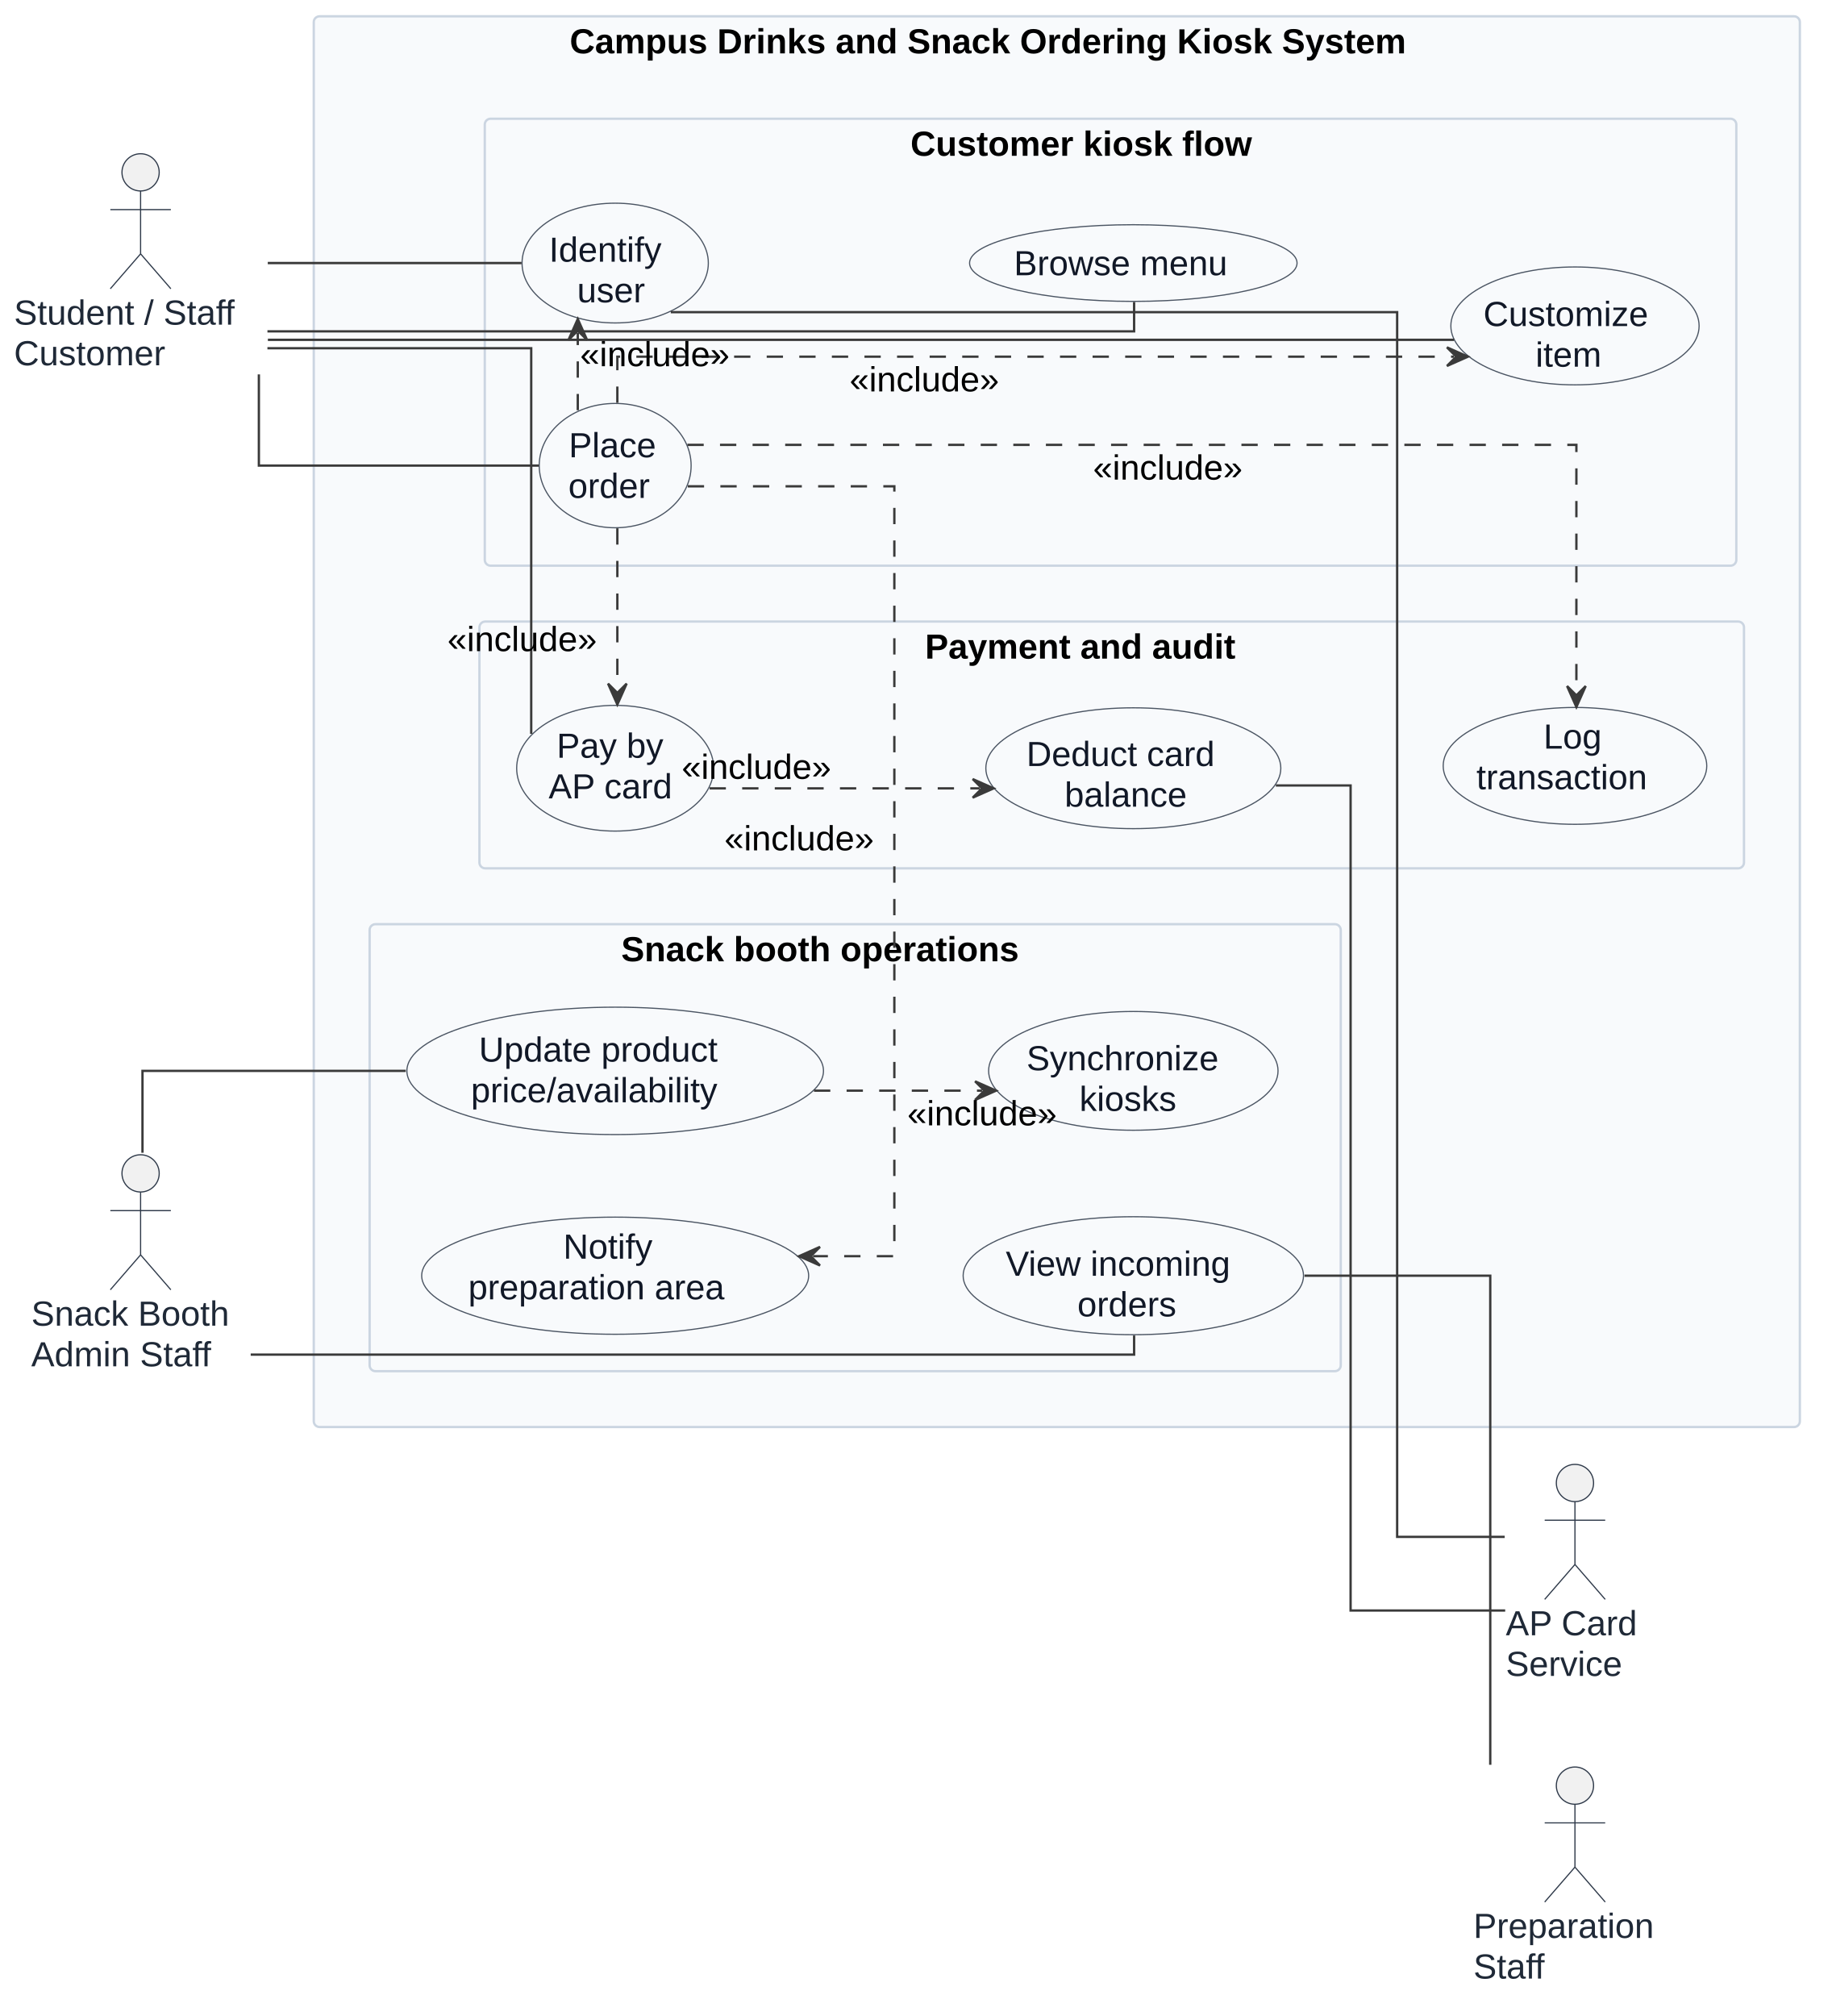
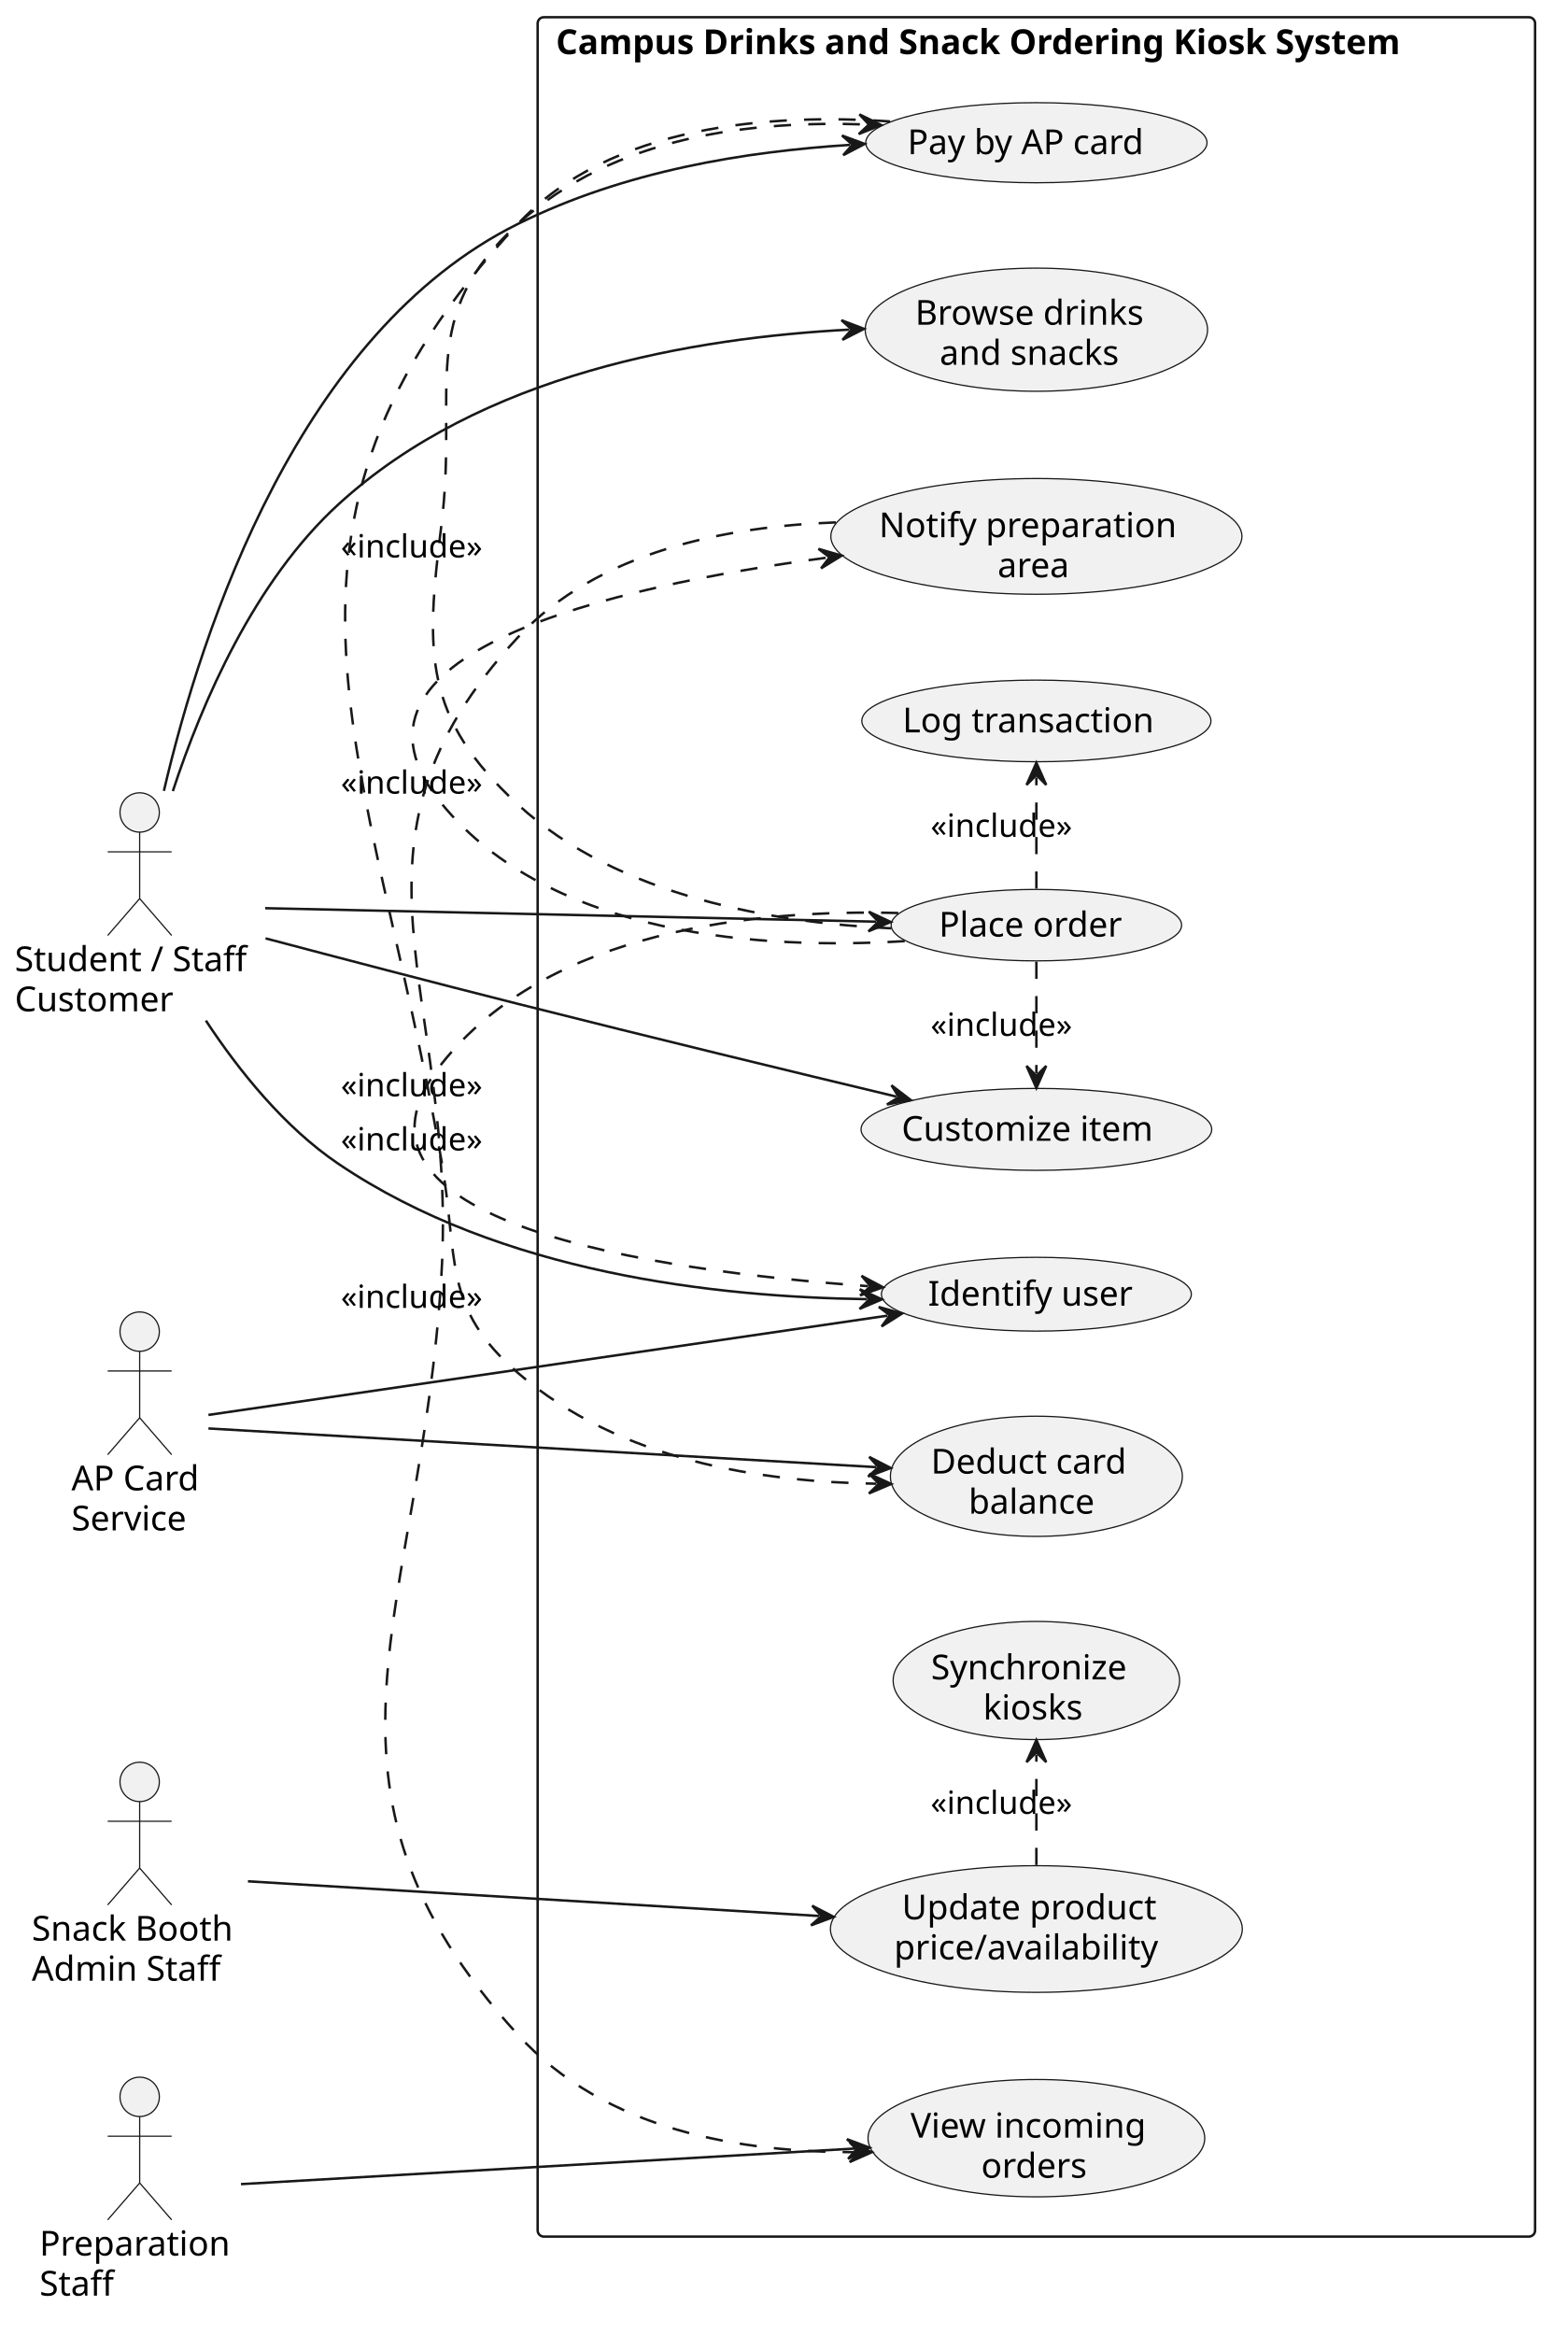
- <svg xmlns="http://www.w3.org/2000/svg" contentStyleType="text/css" data-diagram-type="DESCRIPTION" height="866px" preserveAspectRatio="none" style="width:787px;height:866px;background:#FFFFFF;" version="1.1" viewBox="0 0 787 866" width="787px" zoomAndPan="magnify">
+ <svg xmlns="http://www.w3.org/2000/svg" contentStyleType="text/css" data-diagram-type="DESCRIPTION" height="949px" preserveAspectRatio="none" style="width:637px;height:949px;background:#FFFFFF;" version="1.1" viewBox="0 0 637 949" width="637px" zoomAndPan="magnify">
  <defs />
  <g>
-     <g class="cluster" data-qualified-name="Campus Drinks and Snack Ordering Kiosk System" data-source-line="23" id="ent0006">
-       <rect fill="#F8FAFC" height="606" rx="2.5" ry="2.5" style="stroke:#CBD5E1;stroke-width:1;" width="638.42" x="134.79" y="7" />
-       <text fill="#000000" font-family="Arial" font-size="15" font-weight="700" lengthAdjust="spacing" textLength="418.491" x="244.754" y="22.923">Campus Drinks and Snack Ordering Kiosk System</text>
+     <g class="cluster" data-qualified-name="Campus Drinks and Snack Ordering Kiosk System" data-source-line="10" id="ent0006">
+       <rect fill="none" height="902" rx="2.5" ry="2.5" style="stroke:#181818;stroke-width:1;" width="405.43" x="218.54" y="7" />
+       <text fill="#000000" font-family="sans-serif" font-size="14" font-weight="700" lengthAdjust="spacing" textLength="390.592" x="225.959" y="21.995">Campus Drinks and Snack Ordering Kiosk System</text>
    </g>
-     <g class="cluster" data-qualified-name="Campus Drinks and Snack Ordering Kiosk System.Customer kiosk flow" data-source-line="24" id="ent0007">
-       <rect fill="#F8FAFC" height="192" rx="2.5" ry="2.5" style="stroke:#CBD5E1;stroke-width:1;" width="537.66" x="208.26" y="51" />
-       <text fill="#000000" font-family="Arial" font-size="15" font-weight="700" lengthAdjust="spacing" textLength="171.892" x="391.144" y="66.923">Customer kiosk flow</text>
+     <g class="entity" data-qualified-name="Campus Drinks and Snack Ordering Kiosk System.UC1" data-source-line="11" id="ent0007">
+       <ellipse cx="421.256" cy="525.999" fill="#F1F1F1" rx="62.996" ry="14.999" style="stroke:#181818;stroke-width:0.5;" />
+       <text fill="#000000" font-family="sans-serif" font-size="14" lengthAdjust="spacing" textLength="88.081" x="377.215" y="530.648">Identify user</text>
    </g>
-     <g class="cluster" data-qualified-name="Campus Drinks and Snack Ordering Kiosk System.Payment and audit" data-source-line="35" id="ent0015">
-       <rect fill="#F8FAFC" height="106" rx="2.5" ry="2.5" style="stroke:#CBD5E1;stroke-width:1;" width="543.25" x="205.96" y="267" />
-       <text fill="#000000" font-family="Arial" font-size="15" font-weight="700" lengthAdjust="spacing" textLength="160.378" x="397.396" y="282.923">Payment and audit</text>
+     <g class="entity" data-qualified-name="Campus Drinks and Snack Ordering Kiosk System.UC2" data-source-line="12" id="ent0008">
+       <ellipse cx="421.26" cy="133.996" fill="#F1F1F1" rx="69.59" ry="25.026" style="stroke:#181818;stroke-width:0.5;" />
+       <text fill="#000000" font-family="sans-serif" font-size="14" lengthAdjust="spacing" textLength="98.54" x="371.99" y="131.976">Browse drinks</text>
+       <text fill="#000000" font-family="sans-serif" font-size="14" lengthAdjust="spacing" textLength="78.634" x="381.943" y="148.272">and snacks</text>
    </g>
-     <g class="cluster" data-qualified-name="Campus Drinks and Snack Ordering Kiosk System.Snack booth operations" data-source-line="44" id="ent0021">
-       <rect fill="#F8FAFC" height="192" rx="2.5" ry="2.5" style="stroke:#CBD5E1;stroke-width:1;" width="417.19" x="158.79" y="397" />
-       <text fill="#000000" font-family="Arial" font-size="15" font-weight="700" lengthAdjust="spacing" textLength="201.072" x="266.849" y="412.923">Snack booth operations</text>
+     <g class="entity" data-qualified-name="Campus Drinks and Snack Ordering Kiosk System.UC3" data-source-line="13" id="ent0009">
+       <ellipse cx="421.262" cy="459.005" fill="#F1F1F1" rx="71.272" ry="16.654" style="stroke:#181818;stroke-width:0.5;" />
+       <text fill="#000000" font-family="sans-serif" font-size="14" lengthAdjust="spacing" textLength="109.566" x="366.479" y="463.653">Customize item</text>
    </g>
-     <g class="entity" data-qualified-name="Campus Drinks and Snack Ordering Kiosk System.Customer kiosk flow.UC_IDENT" data-source-line="25" id="ent0008">
-       <ellipse cx="264.284" cy="113.002" fill="#F8FAFC" rx="40.014" ry="25.722" style="stroke:#4B5563;stroke-width:0.5;" />
-       <text fill="#111827" font-family="Arial" font-size="15" lengthAdjust="spacing" textLength="56.887" x="235.84" y="112.423">Identify</text>
-       <text fill="#111827" font-family="Arial" font-size="15" lengthAdjust="spacing" textLength="32.717" x="247.925" y="129.884">user</text>
+     <g class="entity" data-qualified-name="Campus Drinks and Snack Ordering Kiosk System.UC4" data-source-line="14" id="ent0010">
+       <ellipse cx="421.257" cy="376.004" fill="#F1F1F1" rx="59.038" ry="14.524" style="stroke:#181818;stroke-width:0.5;" />
+       <text fill="#000000" font-family="sans-serif" font-size="14" lengthAdjust="spacing" textLength="79.249" x="381.633" y="380.652">Place order</text>
    </g>
-     <g class="entity" data-qualified-name="Campus Drinks and Snack Ordering Kiosk System.Customer kiosk flow.UC_BROWSE" data-source-line="26" id="ent0009">
-       <ellipse cx="486.867" cy="112.999" fill="#F8FAFC" rx="70.347" ry="16.469" style="stroke:#4B5563;stroke-width:0.5;" />
-       <text fill="#111827" font-family="Arial" font-size="15" lengthAdjust="spacing" textLength="102.568" x="435.583" y="118.23">Browse menu</text>
+     <g class="entity" data-qualified-name="Campus Drinks and Snack Ordering Kiosk System.UC5" data-source-line="15" id="ent0011">
+       <ellipse cx="421.262" cy="58.002" fill="#F1F1F1" rx="69.362" ry="16.273" style="stroke:#181818;stroke-width:0.5;" />
+       <text fill="#000000" font-family="sans-serif" font-size="14" lengthAdjust="spacing" textLength="104.768" x="368.879" y="62.651">Pay by AP card</text>
    </g>
-     <g class="entity" data-qualified-name="Campus Drinks and Snack Ordering Kiosk System.Customer kiosk flow.UC_CUSTOMIZE" data-source-line="27" id="ent0010">
-       <ellipse cx="676.605" cy="140.001" fill="#F8FAFC" rx="53.325" ry="25.321" style="stroke:#4B5563;stroke-width:0.5;" />
-       <text fill="#111827" font-family="Arial" font-size="15" lengthAdjust="spacing" textLength="78.735" x="637.237" y="140.057">Customize</text>
-       <text fill="#111827" font-family="Arial" font-size="15" lengthAdjust="spacing" textLength="33.889" x="659.66" y="157.518">item</text>
+     <g class="entity" data-qualified-name="Campus Drinks and Snack Ordering Kiosk System.UC6" data-source-line="16" id="ent0012">
+       <ellipse cx="421.258" cy="600.005" fill="#F1F1F1" rx="59.338" ry="24.424" style="stroke:#181818;stroke-width:0.5;" />
+       <text fill="#000000" font-family="sans-serif" font-size="14" lengthAdjust="spacing" textLength="85.709" x="378.404" y="598.894">Deduct card</text>
+       <text fill="#000000" font-family="sans-serif" font-size="14" lengthAdjust="spacing" textLength="55.118" x="393.699" y="615.191">balance</text>
    </g>
-     <g class="entity" data-qualified-name="Campus Drinks and Snack Ordering Kiosk System.Customer kiosk flow.UC_PLACE" data-source-line="28" id="ent0011">
-       <ellipse cx="264.278" cy="200.002" fill="#F8FAFC" rx="32.628" ry="26.702" style="stroke:#4B5563;stroke-width:0.5;" />
-       <text fill="#111827" font-family="Arial" font-size="15" lengthAdjust="spacing" textLength="39.88" x="244.338" y="196.432">Place</text>
-       <text fill="#111827" font-family="Arial" font-size="15" lengthAdjust="spacing" textLength="40.261" x="244.147" y="213.893">order</text>
+     <g class="entity" data-qualified-name="Campus Drinks and Snack Ordering Kiosk System.UC7" data-source-line="17" id="ent0013">
+       <ellipse cx="421.258" cy="218" fill="#F1F1F1" rx="83.558" ry="23.52" style="stroke:#181818;stroke-width:0.5;" />
+       <text fill="#000000" font-family="sans-serif" font-size="14" lengthAdjust="spacing" textLength="127.955" x="357.281" y="218.327">Notify preparation</text>
+       <text fill="#000000" font-family="sans-serif" font-size="14" lengthAdjust="spacing" textLength="31.527" x="405.495" y="234.624">area</text>
    </g>
-     <g class="entity" data-qualified-name="Campus Drinks and Snack Ordering Kiosk System.Payment and audit.UC_PAY" data-source-line="36" id="ent0016">
-       <ellipse cx="264.275" cy="330.002" fill="#F8FAFC" rx="42.315" ry="27.002" style="stroke:#4B5563;stroke-width:0.5;" />
-       <text fill="#111827" font-family="Arial" font-size="15" lengthAdjust="spacing" textLength="50.281" x="239.135" y="325.51">Pay by</text>
-       <text fill="#111827" font-family="Arial" font-size="15" lengthAdjust="spacing" textLength="57.202" x="235.674" y="342.97">AP card</text>
+     <g class="entity" data-qualified-name="Campus Drinks and Snack Ordering Kiosk System.UC8" data-source-line="18" id="ent0014">
+       <ellipse cx="421.26" cy="293.002" fill="#F1F1F1" rx="70.96" ry="16.592" style="stroke:#181818;stroke-width:0.5;" />
+       <text fill="#000000" font-family="sans-serif" font-size="14" lengthAdjust="spacing" textLength="108.787" x="366.867" y="297.651">Log transaction</text>
    </g>
-     <g class="entity" data-qualified-name="Campus Drinks and Snack Ordering Kiosk System.Payment and audit.UC_DEDUCT" data-source-line="37" id="ent0017">
-       <ellipse cx="486.872" cy="330.005" fill="#F8FAFC" rx="63.362" ry="25.955" style="stroke:#4B5563;stroke-width:0.5;" />
-       <text fill="#111827" font-family="Arial" font-size="15" lengthAdjust="spacing" textLength="91.831" x="440.957" y="329.065">Deduct card</text>
-       <text fill="#111827" font-family="Arial" font-size="15" lengthAdjust="spacing" textLength="59.055" x="457.345" y="346.526">balance</text>
+     <g class="entity" data-qualified-name="Campus Drinks and Snack Ordering Kiosk System.UC9" data-source-line="19" id="ent0015">
+       <ellipse cx="421.256" cy="784" fill="#F1F1F1" rx="83.716" ry="25.74" style="stroke:#181818;stroke-width:0.5;" />
+       <text fill="#000000" font-family="sans-serif" font-size="14" lengthAdjust="spacing" textLength="109.307" x="366.603" y="780.063">Update product</text>
+       <text fill="#000000" font-family="sans-serif" font-size="14" lengthAdjust="spacing" textLength="115.691" x="363.41" y="796.36">price/availability</text>
    </g>
-     <g class="entity" data-qualified-name="Campus Drinks and Snack Ordering Kiosk System.Payment and audit.UC_LOG" data-source-line="38" id="ent0018">
-       <ellipse cx="676.604" cy="328.996" fill="#F8FAFC" rx="56.614" ry="25.096" style="stroke:#4B5563;stroke-width:0.5;" />
-       <text fill="#111827" font-family="Arial" font-size="15" lengthAdjust="spacing" textLength="27.056" x="663.076" y="321.576">Log</text>
-       <text fill="#111827" font-family="Arial" font-size="15" lengthAdjust="spacing" textLength="84.734" x="634.237" y="339.037">transaction</text>
+     <g class="entity" data-qualified-name="Campus Drinks and Snack Ordering Kiosk System.UC10" data-source-line="20" id="ent0016">
+       <ellipse cx="421.26" cy="683.001" fill="#F1F1F1" rx="58.22" ry="24.011" style="stroke:#181818;stroke-width:0.5;" />
+       <text fill="#000000" font-family="sans-serif" font-size="14" lengthAdjust="spacing" textLength="85.661" x="378.429" y="682.536">Synchronize</text>
+       <text fill="#000000" font-family="sans-serif" font-size="14" lengthAdjust="spacing" textLength="43.258" x="399.631" y="698.833">kiosks</text>
    </g>
-     <g class="entity" data-qualified-name="Campus Drinks and Snack Ordering Kiosk System.Snack booth operations.UC_NOTIFY" data-source-line="45" id="ent0022">
-       <ellipse cx="264.276" cy="547.997" fill="#F8FAFC" rx="83.116" ry="25.157" style="stroke:#4B5563;stroke-width:0.5;" />
-       <text fill="#111827" font-family="Arial" font-size="15" lengthAdjust="spacing" textLength="44.605" x="241.973" y="540.677">Notify</text>
-       <text fill="#111827" font-family="Arial" font-size="15" lengthAdjust="spacing" textLength="126.269" x="201.141" y="558.138">preparation area</text>
+     <g class="entity" data-qualified-name="Campus Drinks and Snack Ordering Kiosk System.UC11" data-source-line="21" id="ent0017">
+       <ellipse cx="421.259" cy="869.001" fill="#F1F1F1" rx="68.439" ry="23.851" style="stroke:#181818;stroke-width:0.5;" />
+       <text fill="#000000" font-family="sans-serif" font-size="14" lengthAdjust="spacing" textLength="102.293" x="370.112" y="868.791">View incoming</text>
+       <text fill="#000000" font-family="sans-serif" font-size="14" lengthAdjust="spacing" textLength="44.871" x="398.823" y="885.088">orders</text>
    </g>
-     <g class="entity" data-qualified-name="Campus Drinks and Snack Ordering Kiosk System.Snack booth operations.UC_VIEW" data-source-line="46" id="ent0023">
-       <ellipse cx="486.873" cy="548" fill="#F8FAFC" rx="73.113" ry="25.34" style="stroke:#4B5563;stroke-width:0.5;" />
-       <text fill="#111827" font-family="Arial" font-size="15" lengthAdjust="spacing" textLength="109.6" x="432.073" y="548.025">View incoming</text>
-       <text fill="#111827" font-family="Arial" font-size="15" lengthAdjust="spacing" textLength="48.076" x="462.835" y="565.486">orders</text>
+     <g class="entity" data-qualified-name="Customer" data-source-line="5" id="ent0002">
+       <ellipse cx="56.77" cy="330.21" fill="#F1F1F1" rx="8" ry="8" style="stroke:#181818;stroke-width:0.5;" />
+       <path d="M56.77,338.21 L56.77,365.21 M43.77,346.21 L69.77,346.21 M56.77,365.21 L43.77,380.21 M56.77,365.21 L69.77,380.21" fill="none" style="stroke:#181818;stroke-width:0.5;" />
+       <text fill="#000000" font-family="sans-serif" font-size="14" lengthAdjust="spacing" textLength="101.541" x="6" y="394.705">Student / Staff</text>
+       <text fill="#000000" font-family="sans-serif" font-size="14" lengthAdjust="spacing" textLength="68.004" x="6" y="411.002">Customer</text>
    </g>
-     <g class="entity" data-qualified-name="Campus Drinks and Snack Ordering Kiosk System.Snack booth operations.UC_UPDATE" data-source-line="47" id="ent0024">
-       <ellipse cx="264.281" cy="460.005" fill="#F8FAFC" rx="89.481" ry="27.364" style="stroke:#4B5563;stroke-width:0.5;" />
-       <text fill="#111827" font-family="Arial" font-size="15" lengthAdjust="spacing" textLength="117.114" x="205.724" y="456.036">Update product</text>
-       <text fill="#111827" font-family="Arial" font-size="15" lengthAdjust="spacing" textLength="123.955" x="202.304" y="473.497">price/availability</text>
+     <g class="entity" data-qualified-name="Admin" data-source-line="6" id="ent0003">
+       <ellipse cx="56.766" cy="724.21" fill="#F1F1F1" rx="8" ry="8" style="stroke:#181818;stroke-width:0.5;" />
+       <path d="M56.766,732.21 L56.766,759.21 M43.766,740.21 L69.766,740.21 M56.766,759.21 L43.766,774.21 M56.766,759.21 L69.766,774.21" fill="none" style="stroke:#181818;stroke-width:0.5;" />
+       <text fill="#000000" font-family="sans-serif" font-size="14" lengthAdjust="spacing" textLength="87.691" x="12.92" y="788.705">Snack Booth</text>
+       <text fill="#000000" font-family="sans-serif" font-size="14" lengthAdjust="spacing" textLength="82.127" x="12.92" y="805.002">Admin Staff</text>
    </g>
-     <g class="entity" data-qualified-name="Campus Drinks and Snack Ordering Kiosk System.Snack booth operations.UC_SYNC" data-source-line="48" id="ent0025">
-       <ellipse cx="486.874" cy="460.002" fill="#F8FAFC" rx="62.164" ry="25.512" style="stroke:#4B5563;stroke-width:0.5;" />
-       <text fill="#111827" font-family="Arial" font-size="15" lengthAdjust="spacing" textLength="91.78" x="440.984" y="459.754">Synchronize</text>
-       <text fill="#111827" font-family="Arial" font-size="15" lengthAdjust="spacing" textLength="46.348" x="463.7" y="477.215">kiosks</text>
+     <g class="entity" data-qualified-name="Prep" data-source-line="7" id="ent0004">
+       <ellipse cx="56.775" cy="852.21" fill="#F1F1F1" rx="8" ry="8" style="stroke:#181818;stroke-width:0.5;" />
+       <path d="M56.775,860.21 L56.775,887.21 M43.775,868.21 L69.775,868.21 M56.775,887.21 L43.775,902.21 M56.775,887.21 L69.775,902.21" fill="none" style="stroke:#181818;stroke-width:0.5;" />
+       <text fill="#000000" font-family="sans-serif" font-size="14" lengthAdjust="spacing" textLength="81.43" x="16.06" y="916.705">Preparation</text>
+       <text fill="#000000" font-family="sans-serif" font-size="14" lengthAdjust="spacing" textLength="32.812" x="16.06" y="933.002">Staff</text>
    </g>
-     <g class="entity" data-qualified-name="Customer" data-source-line="18" id="ent0002">
-       <ellipse cx="60.397" cy="74.04" fill="#F1F1F1" rx="8" ry="8" style="stroke:#2F3A4A;stroke-width:0.5;" />
-       <path d="M60.397,82.04 L60.397,109.04 M47.397,90.04 L73.397,90.04 M60.397,109.04 L47.397,124.04 M60.397,109.04 L73.397,124.04" fill="none" style="stroke:#2F3A4A;stroke-width:0.5;" />
-       <text fill="#1F2937" font-family="Arial" font-size="15" lengthAdjust="spacing" textLength="108.794" x="6" y="139.463">Student / Staff</text>
-       <text fill="#1F2937" font-family="Arial" font-size="15" lengthAdjust="spacing" textLength="72.861" x="6" y="156.924">Customer</text>
+     <g class="entity" data-qualified-name="CardService" data-source-line="8" id="ent0005">
+       <ellipse cx="56.773" cy="541.21" fill="#F1F1F1" rx="8" ry="8" style="stroke:#181818;stroke-width:0.5;" />
+       <path d="M56.773,549.21 L56.773,576.21 M43.773,557.21 L69.773,557.21 M56.773,576.21 L43.773,591.21 M56.773,576.21 L69.773,591.21" fill="none" style="stroke:#181818;stroke-width:0.5;" />
+       <text fill="#000000" font-family="sans-serif" font-size="14" lengthAdjust="spacing" textLength="55.467" x="29.04" y="605.705">AP Card</text>
+       <text fill="#000000" font-family="sans-serif" font-size="14" lengthAdjust="spacing" textLength="51.741" x="29.04" y="622.002">Service</text>
    </g>
-     <g class="entity" data-qualified-name="Admin" data-source-line="19" id="ent0003">
-       <ellipse cx="60.398" cy="504.04" fill="#F1F1F1" rx="8" ry="8" style="stroke:#2F3A4A;stroke-width:0.5;" />
-       <path d="M60.398,512.04 L60.398,539.04 M47.398,520.04 L73.397,520.04 M60.398,539.04 L47.398,554.04 M60.398,539.04 L73.397,554.04" fill="none" style="stroke:#2F3A4A;stroke-width:0.5;" />
-       <text fill="#1F2937" font-family="Arial" font-size="15" lengthAdjust="spacing" textLength="93.955" x="13.42" y="569.463">Snack Booth</text>
-       <text fill="#1F2937" font-family="Arial" font-size="15" lengthAdjust="spacing" textLength="87.993" x="13.42" y="586.924">Admin Staff</text>
+     <g class="link" data-entity-1="ent0002" data-entity-2="ent0007" data-link-type="dependency" data-source-line="24" id="lnk18">
+       <path d="M83.68,414.79 C97.26,435.38 115.63,458.2 137.54,473 C203.64,517.67 291.341,527.145 352.451,528.015" fill="none" id="Customer-to-UC1" style="stroke:#181818;stroke-width:1;" />
+       <polygon fill="#181818" points="358.45,528.1,349.508,523.972,353.45,528.029,349.394,531.971,358.45,528.1" style="stroke:#181818;stroke-width:1;" />
    </g>
-     <g class="entity" data-qualified-name="CardService" data-source-line="20" id="ent0004">
-       <ellipse cx="676.594" cy="637.04" fill="#F1F1F1" rx="8" ry="8" style="stroke:#2F3A4A;stroke-width:0.5;" />
-       <path d="M676.594,645.04 L676.594,672.04 M663.594,653.04 L689.594,653.04 M676.594,672.04 L663.594,687.04 M676.594,672.04 L689.594,687.04" fill="none" style="stroke:#2F3A4A;stroke-width:0.5;" />
-       <text fill="#1F2937" font-family="Arial" font-size="15" lengthAdjust="spacing" textLength="59.429" x="646.88" y="702.463">AP Card</text>
-       <text fill="#1F2937" font-family="Arial" font-size="15" lengthAdjust="spacing" textLength="55.437" x="646.88" y="719.924">Service</text>
+     <g class="link" data-entity-1="ent0002" data-entity-2="ent0008" data-link-type="dependency" data-source-line="25" id="lnk19">
+       <path d="M70.26,321.52 C82.14,285.37 103.37,236.26 137.54,205 C195.79,151.71 282.038,137.329 345.219,133.969" fill="none" id="Customer-to-UC2" style="stroke:#181818;stroke-width:1;" />
+       <polygon fill="#181818" points="351.21,133.65,342.01,130.134,346.217,133.916,342.435,138.122,351.21,133.65" style="stroke:#181818;stroke-width:1;" />
    </g>
-     <g class="entity" data-qualified-name="Prep" data-source-line="21" id="ent0005">
-       <ellipse cx="676.593" cy="767.04" fill="#F1F1F1" rx="8" ry="8" style="stroke:#2F3A4A;stroke-width:0.5;" />
-       <path d="M676.593,775.04 L676.593,802.04 M663.593,783.04 L689.593,783.04 M676.593,802.04 L663.593,817.04 M676.593,802.04 L689.593,817.04" fill="none" style="stroke:#2F3A4A;stroke-width:0.5;" />
-       <text fill="#1F2937" font-family="Arial" font-size="15" lengthAdjust="spacing" textLength="87.246" x="632.97" y="832.463">Preparation</text>
-       <text fill="#1F2937" font-family="Arial" font-size="15" lengthAdjust="spacing" textLength="35.156" x="632.97" y="849.924">Staff</text>
+     <g class="link" data-entity-1="ent0002" data-entity-2="ent0009" data-link-type="dependency" data-source-line="26" id="lnk20">
+       <path d="M107.94,381.38 C137.73,389.26 176.25,399.34 210.54,408 C265.04,421.76 321.835,435.513 364.365,445.693" fill="none" id="Customer-to-UC3" style="stroke:#181818;stroke-width:1;" />
+       <polygon fill="#181818" points="370.2,447.09,362.378,441.105,365.337,445.926,360.516,448.885,370.2,447.09" style="stroke:#181818;stroke-width:1;" />
    </g>
-     <g class="link" data-entity-1="ent0011" data-entity-2="ent0010" data-link-type="dependency" data-source-line="62" id="lnk34">
-       <path d="M265.21,173.05 C265.21,162.65 265.21,153.21 265.21,153.21 C265.21,153.21 517.25,153.21 624.6,153.21" fill="none" id="UC_PLACE-to-UC_CUSTOMIZE" style="stroke:#3A3A3A;stroke-width:1;stroke-dasharray:7,7;" />
-       <polygon fill="#3A3A3A" points="630.6,153.21,621.6,149.21,625.6,153.21,621.6,157.21,630.6,153.21" style="stroke:#3A3A3A;stroke-width:1;" />
-       <text fill="#000000" font-family="Arial" font-size="15" lengthAdjust="spacing" textLength="72.7" x="364.99" y="168.133">«include»</text>
+     <g class="link" data-entity-1="ent0002" data-entity-2="ent0010" data-link-type="dependency" data-source-line="27" id="lnk21">
+       <path d="M107.79,369.11 C174.31,370.58 285.661,373.038 356.072,374.588" fill="none" id="Customer-to-UC4" style="stroke:#181818;stroke-width:1;" />
+       <polygon fill="#181818" points="362.07,374.72,353.16,370.523,357.071,374.61,352.984,378.521,362.07,374.72" style="stroke:#181818;stroke-width:1;" />
    </g>
-     <g class="link" data-entity-1="ent0016" data-entity-2="ent0017" data-link-type="dependency" data-source-line="66" id="lnk38">
-       <path d="M304.84,338.65 C338.95,338.65 382.19,338.65 420.86,338.65" fill="none" id="UC_PAY-to-UC_DEDUCT" style="stroke:#3A3A3A;stroke-width:1;stroke-dasharray:7,7;" />
-       <polygon fill="#3A3A3A" points="426.86,338.65,417.86,334.65,421.86,338.65,417.86,342.65,426.86,338.65" style="stroke:#3A3A3A;stroke-width:1;" />
-       <text fill="#000000" font-family="Arial" font-size="15" lengthAdjust="spacing" textLength="72.7" x="292.85" y="334.573">«include»</text>
+     <g class="link" data-entity-1="ent0002" data-entity-2="ent0011" data-link-type="dependency" data-source-line="28" id="lnk22">
+       <path d="M66.62,321.42 C82.21,254.68 121.73,135.03 210.54,91 C254.29,69.31 302.952,61.616 345.492,58.876" fill="none" id="Customer-to-UC5" style="stroke:#181818;stroke-width:1;" />
+       <polygon fill="#181818" points="351.48,58.49,342.241,55.077,346.49,58.811,342.756,63.06,351.48,58.49" style="stroke:#181818;stroke-width:1;" />
    </g>
-     <g class="link" data-entity-1="ent0024" data-entity-2="ent0025" data-link-type="dependency" data-source-line="73" id="lnk43">
-       <path d="M349.7,468.5 C375.81,468.5 397.94,468.5 421.89,468.5" fill="none" id="UC_UPDATE-to-UC_SYNC" style="stroke:#3A3A3A;stroke-width:1;stroke-dasharray:7,7;" />
-       <polygon fill="#3A3A3A" points="427.89,468.5,418.89,464.5,422.89,468.5,418.89,472.5,427.89,468.5" style="stroke:#3A3A3A;stroke-width:1;" />
-       <text fill="#000000" font-family="Arial" font-size="15" lengthAdjust="spacing" textLength="72.7" x="389.79" y="483.423">«include»</text>
+     <g class="link" data-entity-1="ent0010" data-entity-2="ent0007" data-link-type="dependency" data-source-line="30" id="lnk23">
+       <path d="M365.13,371.07 C308.26,369.56 222.7,377.55 179.41,432.5 C128.85,496.69 265.565,516.428 352.906,522.728" fill="none" id="UC4-to-UC1" style="stroke:#181818;stroke-width:1;stroke-dasharray:7,7;" />
+       <polygon fill="#181818" points="358.89,523.16,350.201,518.523,353.903,522.8,349.625,526.502,358.89,523.16" style="stroke:#181818;stroke-width:1;" />
+       <text fill="#000000" font-family="sans-serif" font-size="13" lengthAdjust="spacing" textLength="63.007" x="138.54" y="445.567">«include»</text>
    </g>
-     <g class="link" data-entity-1="ent0002" data-entity-2="ent0009" data-link-type="association" data-source-line="55" id="lnk28">
-       <path d="M114.89,142.34 C229.95,142.34 487.21,142.34 487.21,142.34 C487.21,142.34 487.21,136.32 487.21,129.73" fill="none" id="Customer-UC_BROWSE" style="stroke:#3A3A3A;stroke-width:1;" />
+     <g class="link" data-entity-1="ent0010" data-entity-2="ent0009" data-link-type="dependency" data-source-line="31" id="lnk24">
+       <path d="M421.26,390.83 C421.26,405.25 421.26,421.14 421.26,436.21" fill="none" id="UC4-to-UC3" style="stroke:#181818;stroke-width:1;stroke-dasharray:7,7;" />
+       <polygon fill="#181818" points="421.26,442.21,425.26,433.21,421.26,437.21,417.26,433.21,421.26,442.21" style="stroke:#181818;stroke-width:1;" />
+       <text fill="#000000" font-family="sans-serif" font-size="13" lengthAdjust="spacing" textLength="63.007" x="378.26" y="421.007">«include»</text>
    </g>
-     <g class="link" data-entity-1="ent0002" data-entity-2="ent0010" data-link-type="association" data-source-line="56" id="lnk29">
-       <path d="M115.08,145.97 C232.9,145.97 509.35,145.97 624.66,145.97" fill="none" id="Customer-UC_CUSTOMIZE" style="stroke:#3A3A3A;stroke-width:1;" />
+     <g class="link" data-entity-1="ent0010" data-entity-2="ent0011" data-link-type="dependency" data-source-line="32" id="lnk25">
+       <path d="M362.24,377.29 C315.49,375.13 251.45,364.63 210.54,327 C172.04,291.59 172.92,265.41 179.41,213.5 C186.38,157.76 169.01,128.82 210.54,91 C249.97,55.1 305.714,48.936 352.194,50.596" fill="none" id="UC4-to-UC5" style="stroke:#181818;stroke-width:1;stroke-dasharray:7,7;" />
+       <polygon fill="#181818" points="358.19,50.81,349.339,46.491,353.193,50.632,349.053,54.486,358.19,50.81" style="stroke:#181818;stroke-width:1;" />
+       <text fill="#000000" font-family="sans-serif" font-size="13" lengthAdjust="spacing" textLength="63.007" x="138.54" y="226.567">«include»</text>
    </g>
-     <g class="link" data-entity-1="ent0002" data-entity-2="ent0008" data-link-type="association" data-source-line="57" id="lnk30">
-       <path d="M115.03,113 C149.36,113 192.87,113 224.05,113" fill="none" id="Customer-UC_IDENT" style="stroke:#3A3A3A;stroke-width:1;" />
+     <g class="link" data-entity-1="ent0010" data-entity-2="ent0013" data-link-type="dependency" data-source-line="33" id="lnk26">
+       <path d="M367.74,382.49 C311.13,385.99 223.98,381.12 179.41,326.5 C129.73,265.62 247.964,238.489 336.183,226.629" fill="none" id="UC4-to-UC7" style="stroke:#181818;stroke-width:1;stroke-dasharray:7,7;" />
+       <polygon fill="#181818" points="342.13,225.83,332.677,223.065,337.175,226.496,333.743,230.994,342.13,225.83" style="stroke:#181818;stroke-width:1;" />
+       <text fill="#000000" font-family="sans-serif" font-size="13" lengthAdjust="spacing" textLength="63.007" x="138.54" y="322.567">«include»</text>
    </g>
-     <g class="link" data-entity-1="ent0002" data-entity-2="ent0011" data-link-type="association" data-source-line="58" id="lnk31">
-       <path d="M111.21,160.83 C111.21,181.04 111.21,200 111.21,200 C111.21,200 186.46,200 231.44,200" fill="none" id="Customer-UC_PLACE" style="stroke:#3A3A3A;stroke-width:1;" />
+     <g class="link" data-entity-1="ent0010" data-entity-2="ent0014" data-link-type="dependency" data-source-line="34" id="lnk27">
+       <path d="M421.26,361.16 C421.26,346.8 421.26,331.05 421.26,316" fill="none" id="UC4-to-UC8" style="stroke:#181818;stroke-width:1;stroke-dasharray:7,7;" />
+       <polygon fill="#181818" points="421.26,310,417.26,319,421.26,315,425.26,319,421.26,310" style="stroke:#181818;stroke-width:1;" />
+       <text fill="#000000" font-family="sans-serif" font-size="13" lengthAdjust="spacing" textLength="63.007" x="378.26" y="340.107">«include»</text>
    </g>
-     <g class="link" data-entity-1="ent0002" data-entity-2="ent0016" data-link-type="association" data-source-line="59" id="lnk32">
-       <path d="M114.88,149.59 C163.88,149.59 228.21,149.59 228.21,149.59 C228.21,149.59 228.21,272.15 228.21,315.24" fill="none" id="Customer-UC_PAY" style="stroke:#3A3A3A;stroke-width:1;" />
+     <g class="link" data-entity-1="ent0011" data-entity-2="ent0012" data-link-type="dependency" data-source-line="35" id="lnk28">
+       <path d="M361.8,49.36 C313.81,46.06 248.29,50.52 210.54,91 C94.83,215.1 150.25,304.35 179.41,471.5 C186.43,511.75 179.58,531.34 210.54,558 C252.23,593.91 309.831,602.284 356.251,603.024" fill="none" id="UC5-to-UC6" style="stroke:#181818;stroke-width:1;stroke-dasharray:7,7;" />
+       <polygon fill="#181818" points="362.25,603.12,353.315,598.977,357.251,603.04,353.187,606.976,362.25,603.12" style="stroke:#181818;stroke-width:1;" />
+       <text fill="#000000" font-family="sans-serif" font-size="13" lengthAdjust="spacing" textLength="63.007" x="138.54" y="467.567">«include»</text>
    </g>
-     <g class="link" data-entity-1="ent0011" data-entity-2="ent0008" data-link-type="dependency" data-source-line="61" id="lnk33">
-       <path d="M248.21,176.23 C248.21,164.05 248.21,155.26 248.21,143.05" fill="none" id="UC_PLACE-to-UC_IDENT" style="stroke:#3A3A3A;stroke-width:1;stroke-dasharray:7,7;" />
-       <polygon fill="#3A3A3A" points="248.21,137.05,244.21,146.05,248.21,142.05,252.21,146.05,248.21,137.05" style="stroke:#3A3A3A;stroke-width:1;" />
-       <text fill="#000000" font-family="Arial" font-size="15" lengthAdjust="spacing" textLength="72.7" x="249.21" y="157.313">«include»</text>
+     <g class="link" data-entity-1="ent0005" data-entity-2="ent0007" data-link-type="dependency" data-source-line="37" id="lnk29">
+       <path d="M84.72,575.06 C144.28,566.35 282.113,546.198 360.743,534.708" fill="none" id="CardService-to-UC1" style="stroke:#181818;stroke-width:1;" />
+       <polygon fill="#181818" points="366.68,533.84,357.196,531.183,361.733,534.563,358.353,539.099,366.68,533.84" style="stroke:#181818;stroke-width:1;" />
    </g>
-     <g class="link" data-entity-1="ent0011" data-entity-2="ent0016" data-link-type="dependency" data-source-line="63" id="lnk35">
-       <path d="M265.21,226.94 C265.21,249.1 265.21,274.38 265.21,296.65" fill="none" id="UC_PLACE-to-UC_PAY" style="stroke:#3A3A3A;stroke-width:1;stroke-dasharray:7,7;" />
-       <polygon fill="#3A3A3A" points="265.21,302.65,269.21,293.65,265.21,297.65,261.21,293.65,265.21,302.65" style="stroke:#3A3A3A;stroke-width:1;" />
-       <text fill="#000000" font-family="Arial" font-size="15" lengthAdjust="spacing" textLength="72.7" x="192.21" y="279.713">«include»</text>
+     <g class="link" data-entity-1="ent0005" data-entity-2="ent0012" data-link-type="dependency" data-source-line="38" id="lnk30">
+       <path d="M84.72,580.56 C143.13,583.95 276.54,591.673 356.07,596.283" fill="none" id="CardService-to-UC6" style="stroke:#181818;stroke-width:1;" />
+       <polygon fill="#181818" points="362.06,596.63,353.307,592.116,357.068,596.341,352.844,600.102,362.06,596.63" style="stroke:#181818;stroke-width:1;" />
    </g>
-     <g class="link" data-entity-1="ent0011" data-entity-2="ent0022" data-link-type="dependency" data-source-line="64" id="lnk36">
-       <path d="M295.47,208.9 C331.01,208.9 384.21,208.9 384.21,208.9 C384.21,208.9 384.21,539.61 384.21,539.61 C384.21,539.61 371.73,539.61 349.27,539.61" fill="none" id="UC_PLACE-to-UC_NOTIFY" style="stroke:#3A3A3A;stroke-width:1;stroke-dasharray:7,7;" />
-       <polygon fill="#3A3A3A" points="343.27,539.61,352.27,543.61,348.27,539.61,352.27,535.61,343.27,539.61" style="stroke:#3A3A3A;stroke-width:1;" />
-       <text fill="#000000" font-family="Arial" font-size="15" lengthAdjust="spacing" textLength="72.7" x="311.21" y="365.283">«include»</text>
+     <g class="link" data-entity-1="ent0003" data-entity-2="ent0015" data-link-type="dependency" data-source-line="40" id="lnk31">
+       <path d="M100.78,764.61 C159.29,768.16 259.131,774.227 332.891,778.697" fill="none" id="Admin-to-UC9" style="stroke:#181818;stroke-width:1;" />
+       <polygon fill="#181818" points="338.88,779.06,330.138,774.523,333.889,778.758,329.654,782.508,338.88,779.06" style="stroke:#181818;stroke-width:1;" />
    </g>
-     <g class="link" data-entity-1="ent0011" data-entity-2="ent0018" data-link-type="dependency" data-source-line="65" id="lnk37">
-       <path d="M295.31,191.1 C391.35,191.1 677.21,191.1 677.21,191.1 C677.21,191.1 677.21,257.9 677.21,297.71" fill="none" id="UC_PLACE-to-UC_LOG" style="stroke:#3A3A3A;stroke-width:1;stroke-dasharray:7,7;" />
-       <polygon fill="#3A3A3A" points="677.21,303.71,681.21,294.71,677.21,298.71,673.21,294.71,677.21,303.71" style="stroke:#3A3A3A;stroke-width:1;" />
-       <text fill="#000000" font-family="Arial" font-size="15" lengthAdjust="spacing" textLength="72.7" x="469.57" y="206.023">«include»</text>
+     <g class="link" data-entity-1="ent0015" data-entity-2="ent0016" data-link-type="dependency" data-source-line="41" id="lnk32">
+       <path d="M421.26,757.99 C421.26,742.33 421.26,728.52 421.26,713.19" fill="none" id="UC9-to-UC10" style="stroke:#181818;stroke-width:1;stroke-dasharray:7,7;" />
+       <polygon fill="#181818" points="421.26,707.19,417.26,716.19,421.26,712.19,425.26,716.19,421.26,707.19" style="stroke:#181818;stroke-width:1;" />
+       <text fill="#000000" font-family="sans-serif" font-size="13" lengthAdjust="spacing" textLength="63.007" x="378.26" y="737.207">«include»</text>
    </g>
-     <g class="link" data-entity-1="ent0008" data-entity-2="ent0004" data-link-type="association" data-source-line="68" id="lnk39">
-       <path d="M288.17,134.09 C364.91,134.09 600.21,134.09 600.21,134.09 C600.21,134.09 600.21,660.18 600.21,660.18 C600.21,660.18 625.06,660.18 646.41,660.18" fill="none" id="UC_IDENT-CardService" style="stroke:#3A3A3A;stroke-width:1;" />
+     <g class="link" data-entity-1="ent0004" data-entity-2="ent0017" data-link-type="dependency" data-source-line="43" id="lnk33">
+       <path d="M97.95,887.68 C159.7,884.1 272.64,877.557 347.48,873.217" fill="none" id="Prep-to-UC11" style="stroke:#181818;stroke-width:1;" />
+       <polygon fill="#181818" points="353.47,872.87,344.253,869.398,348.478,873.159,344.717,877.384,353.47,872.87" style="stroke:#181818;stroke-width:1;" />
    </g>
-     <g class="link" data-entity-1="ent0017" data-entity-2="ent0004" data-link-type="association" data-source-line="69" id="lnk40">
-       <path d="M548.09,337.41 C565.68,337.41 580.21,337.41 580.21,337.41 C580.21,337.41 580.21,691.82 580.21,691.82 C580.21,691.82 618.33,691.82 646.63,691.82" fill="none" id="UC_DEDUCT-CardService" style="stroke:#3A3A3A;stroke-width:1;" />
-     </g>
-     <g class="link" data-entity-1="ent0003" data-entity-2="ent0024" data-link-type="association" data-source-line="71" id="lnk41">
-       <path d="M61.21,495.2 C61.21,476.75 61.21,460 61.21,460 C61.21,460 120.01,460 174.32,460" fill="none" id="Admin-UC_UPDATE" style="stroke:#3A3A3A;stroke-width:1;" />
-     </g>
-     <g class="link" data-entity-1="ent0003" data-entity-2="ent0023" data-link-type="association" data-source-line="72" id="lnk42">
-       <path d="M107.7,581.9 C218.83,581.9 487.21,581.9 487.21,581.9 C487.21,581.9 487.21,578.42 487.21,573.69" fill="none" id="Admin-UC_VIEW" style="stroke:#3A3A3A;stroke-width:1;" />
-     </g>
-     <g class="link" data-entity-1="ent0023" data-entity-2="ent0005" data-link-type="association" data-source-line="75" id="lnk44">
-       <path d="M560.4,548 C599.75,548 640.21,548 640.21,548 C640.21,548 640.21,683.46 640.21,758.08" fill="none" id="UC_VIEW-Prep" style="stroke:#3A3A3A;stroke-width:1;" />
+     <g class="link" data-entity-1="ent0013" data-entity-2="ent0017" data-link-type="dependency" data-source-line="44" id="lnk34">
+       <path d="M339.74,212.32 C295.29,213.9 242.9,224.2 210.54,259 C131.45,344.07 186.34,402.55 179.41,518.5 C171.19,656.07 117.6,725.26 210.54,827 C246.27,866.11 301.19,874.768 348.37,874.708" fill="none" id="UC7-to-UC11" style="stroke:#181818;stroke-width:1;stroke-dasharray:7,7;" />
+       <polygon fill="#181818" points="354.37,874.7,345.365,870.711,349.37,874.706,345.375,878.711,354.37,874.7" style="stroke:#181818;stroke-width:1;" />
+       <text fill="#000000" font-family="sans-serif" font-size="13" lengthAdjust="spacing" textLength="63.007" x="138.54" y="531.567">«include»</text>
    </g>
  </g>
</svg>
